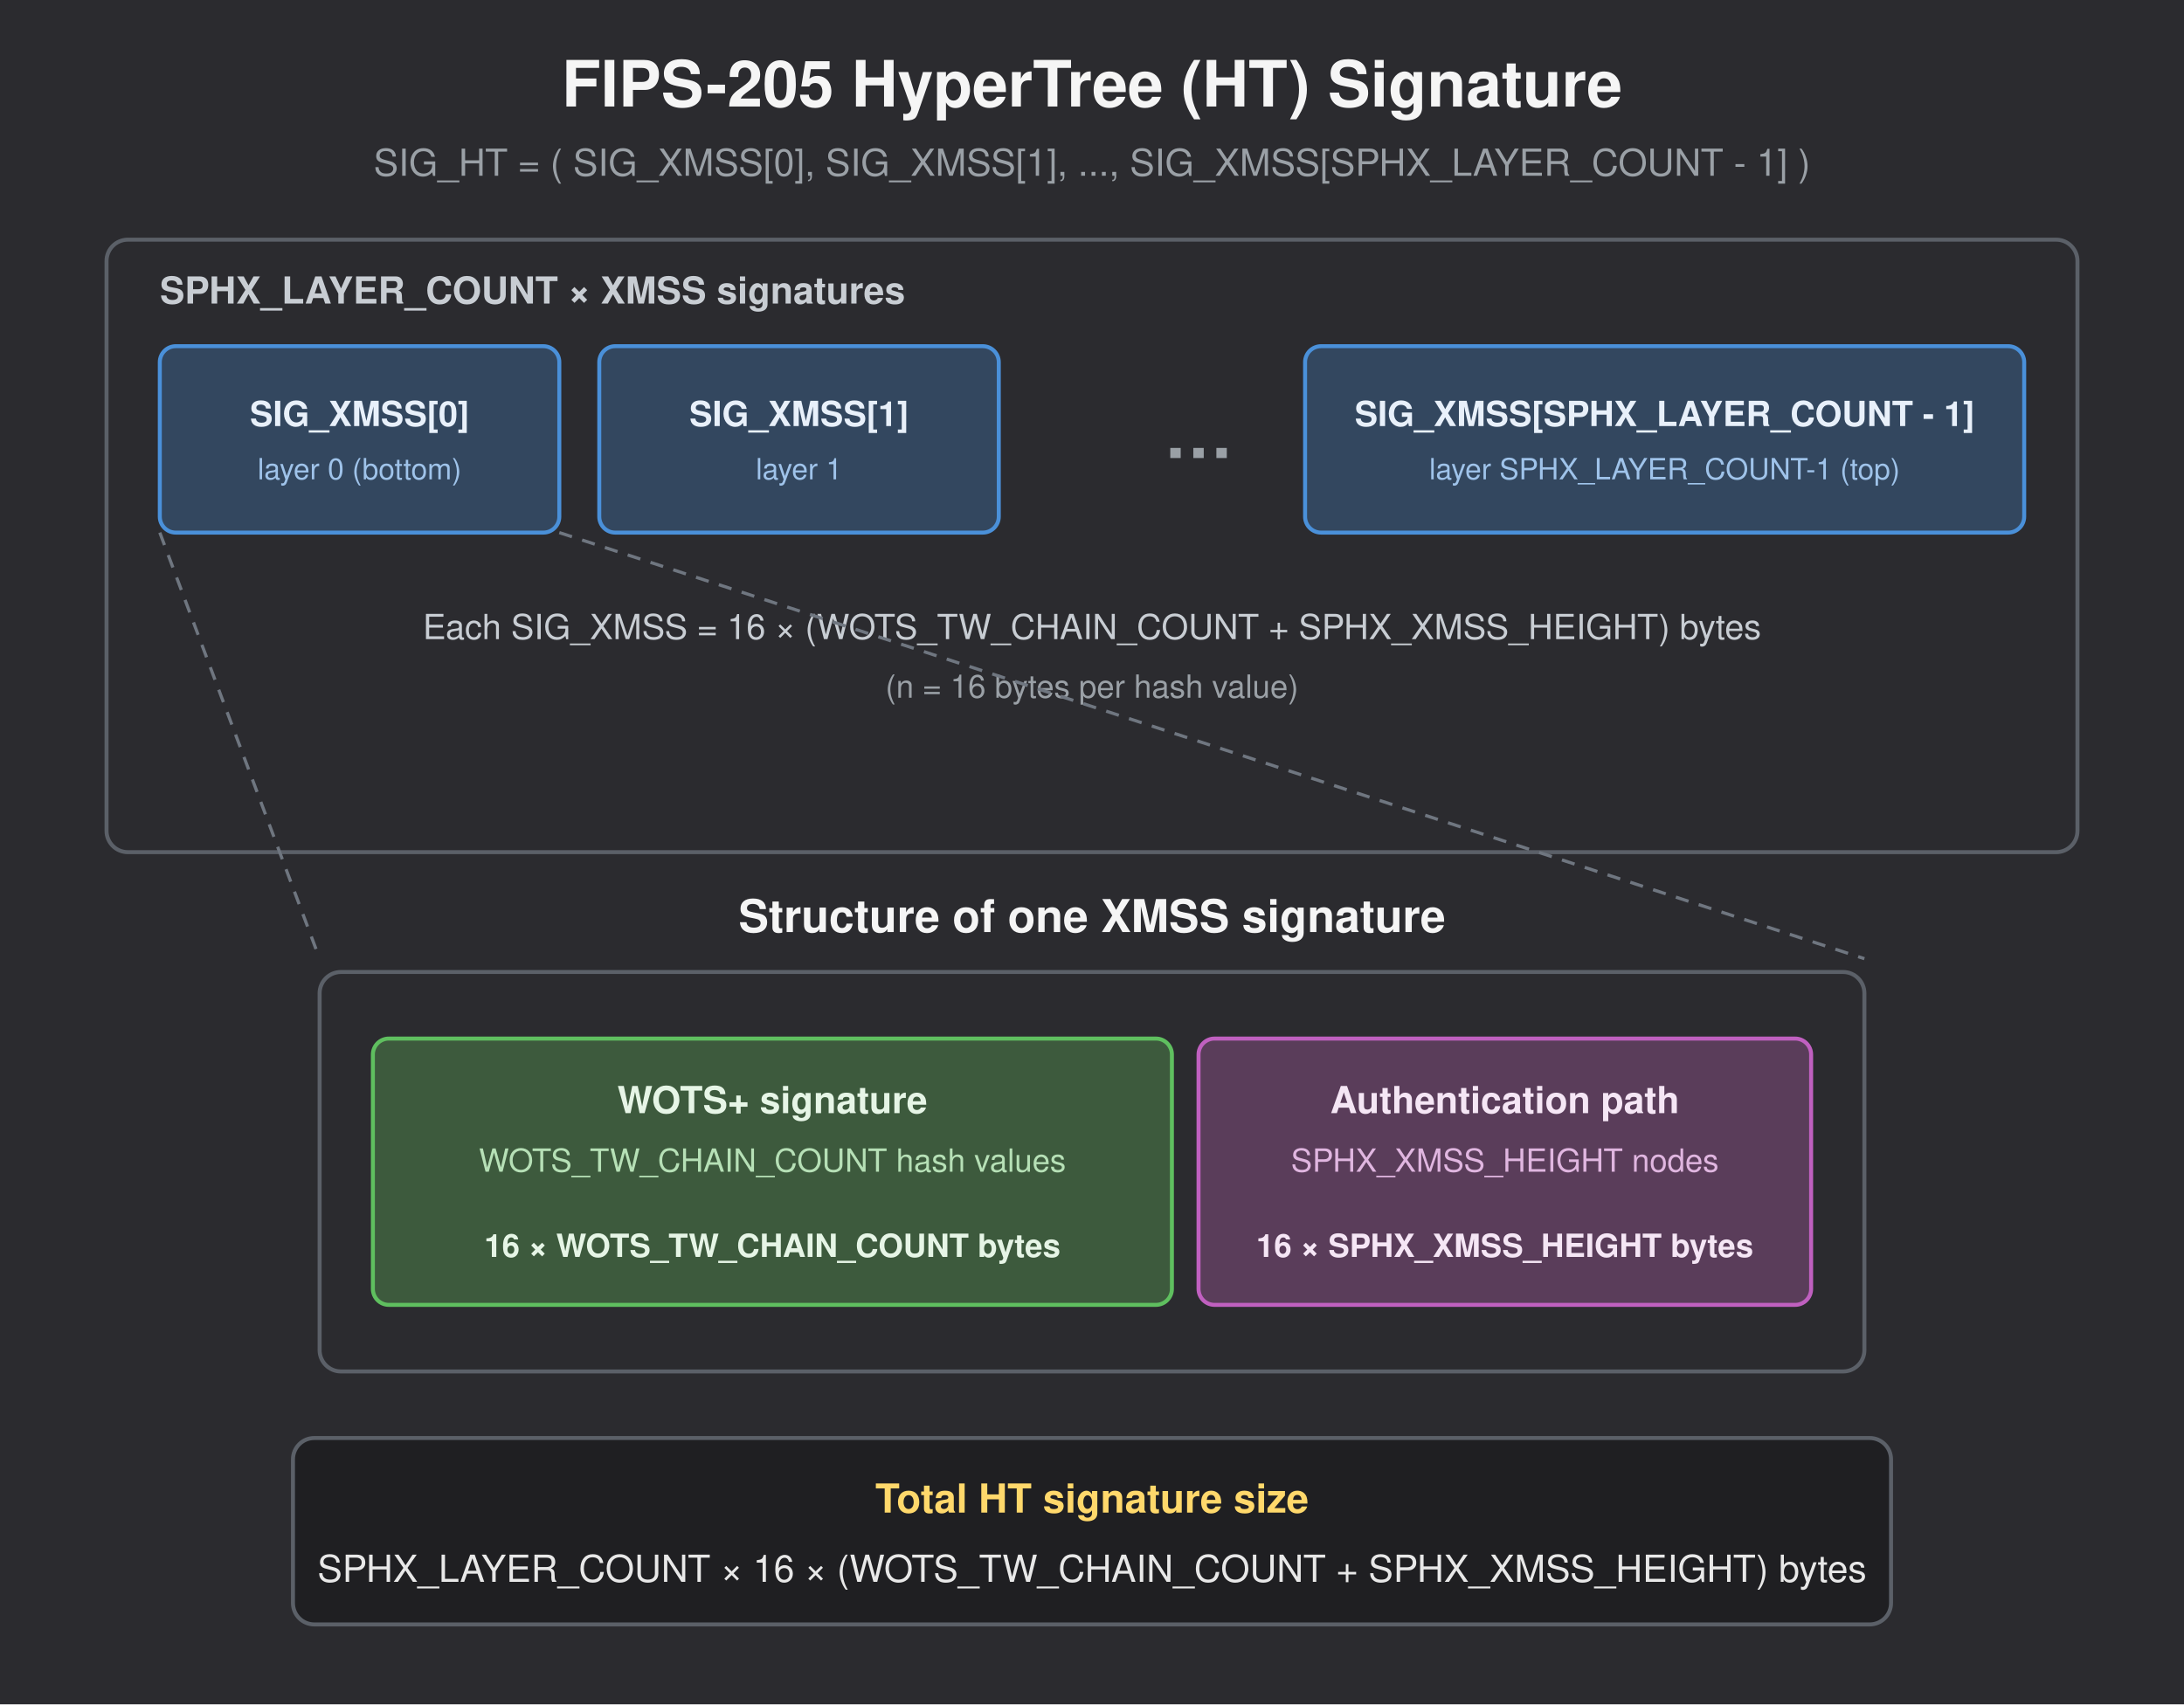
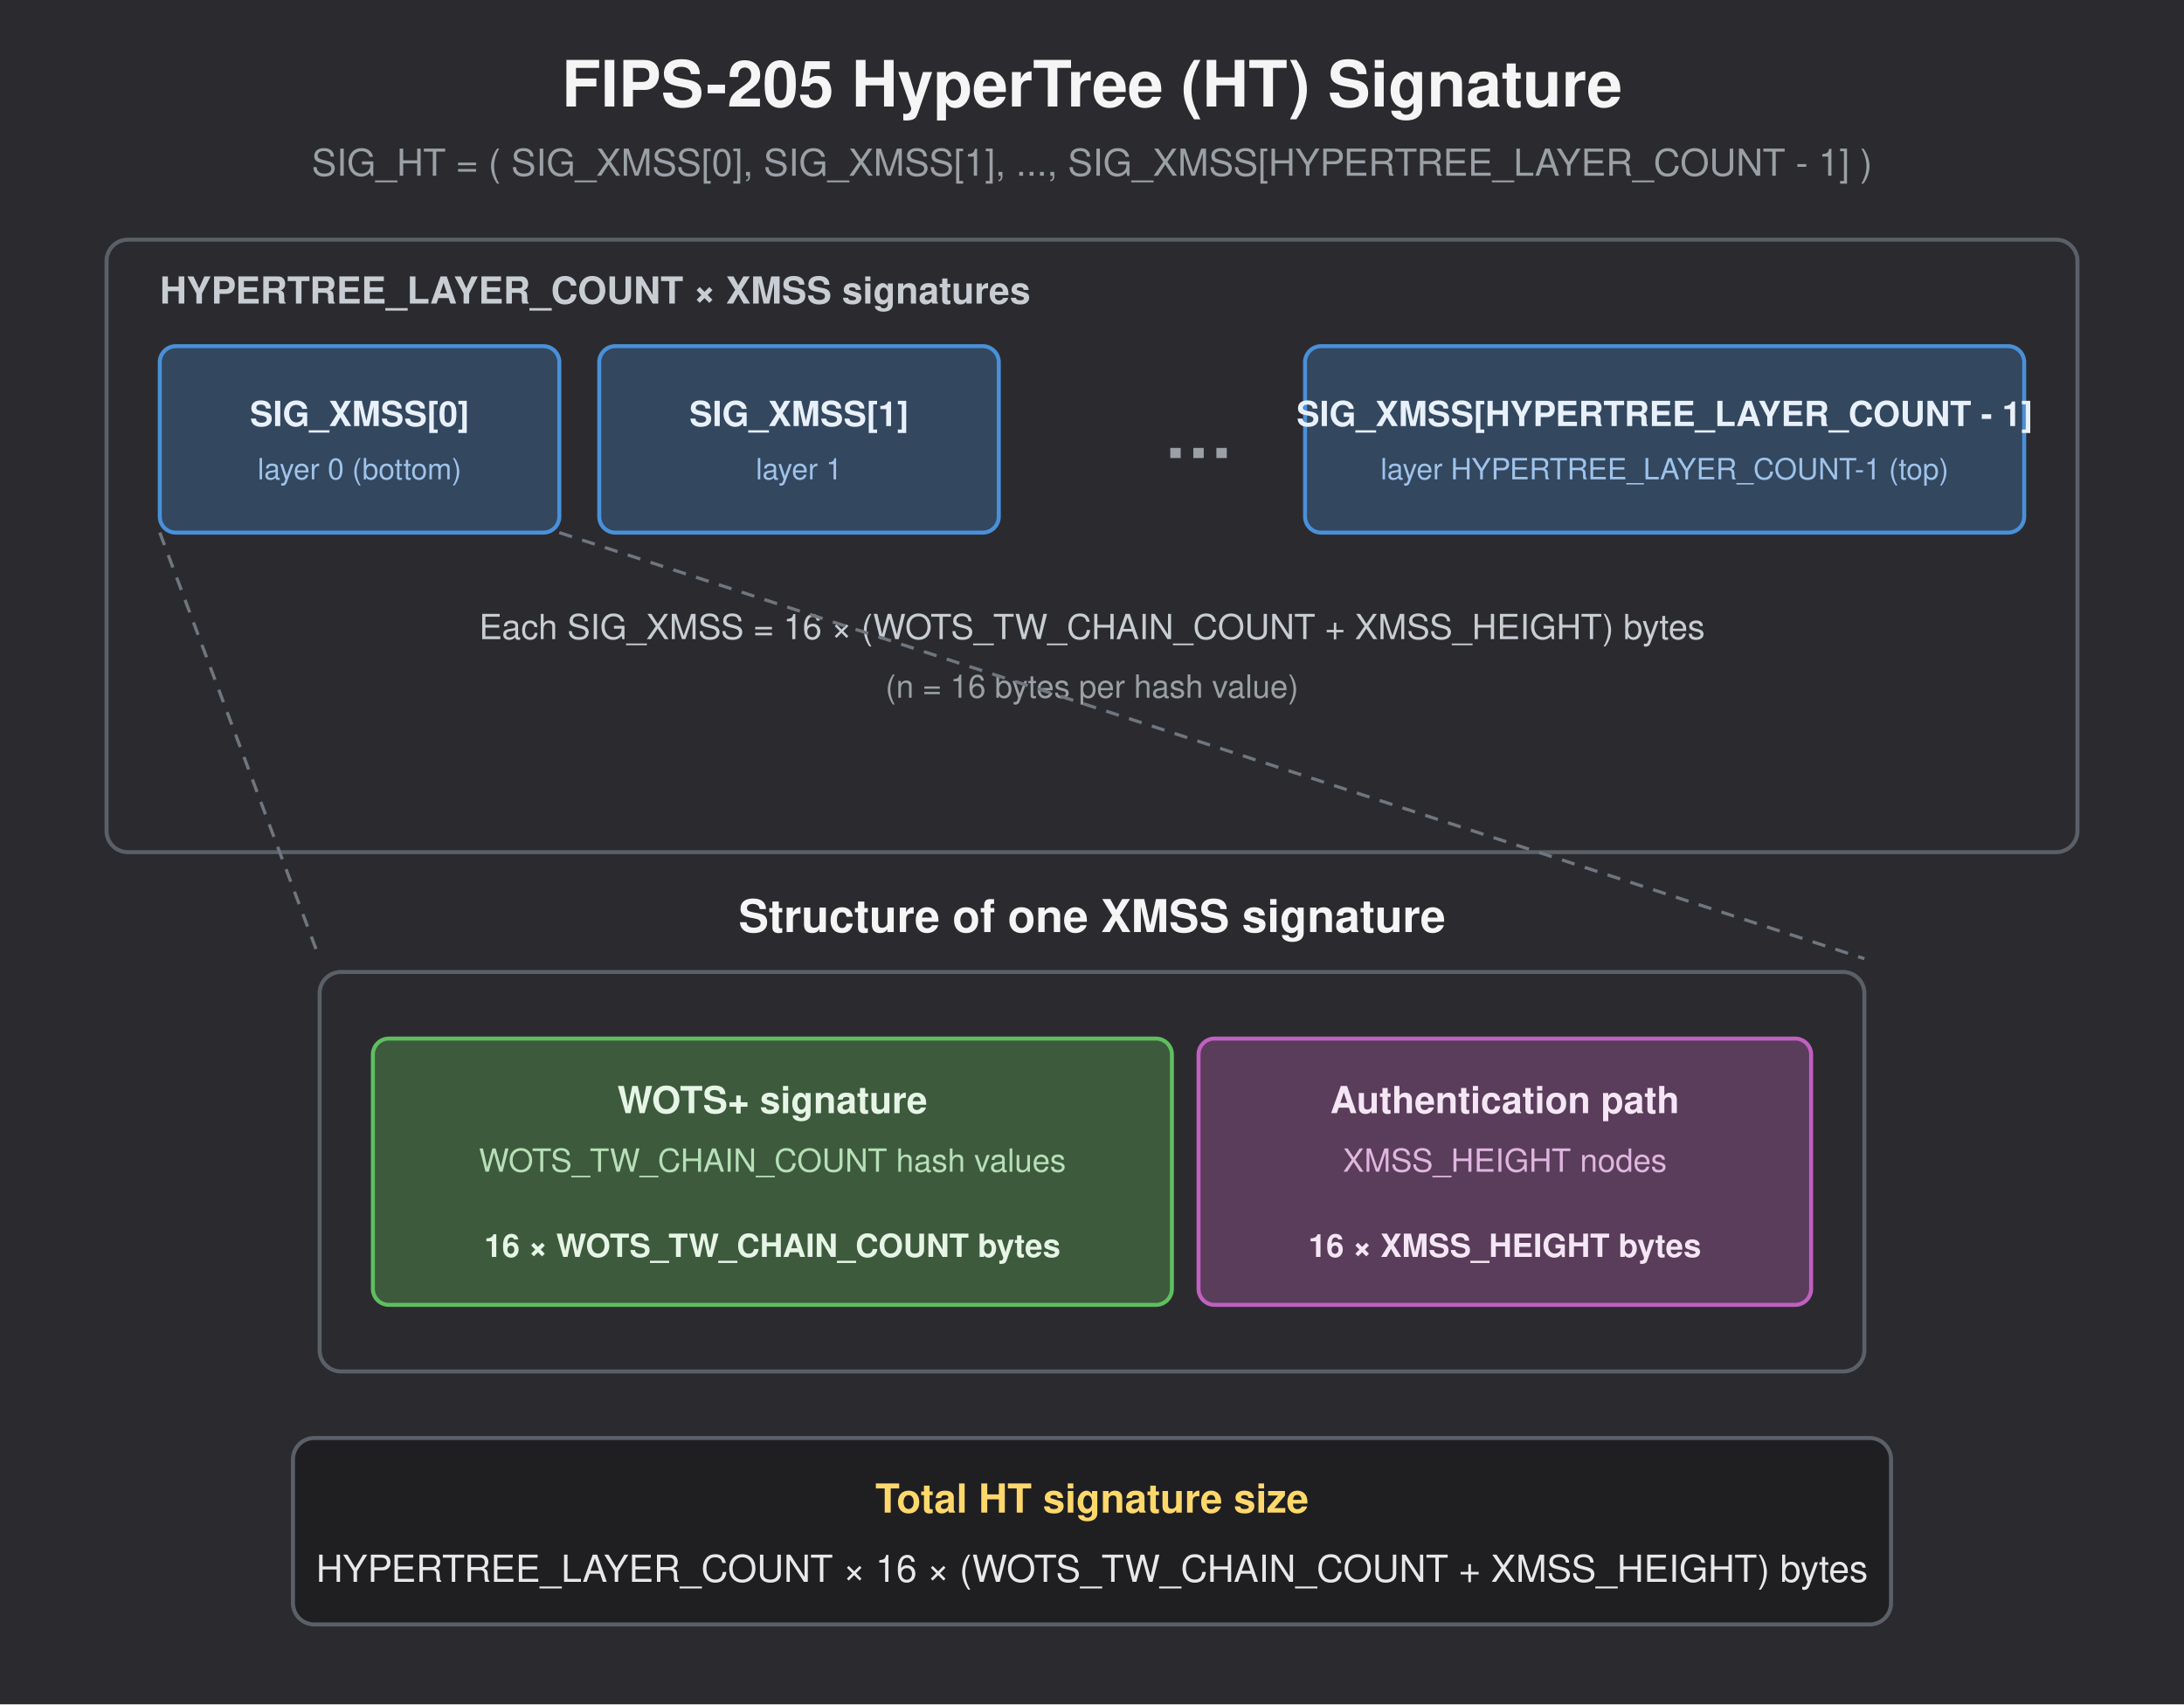
<svg xmlns="http://www.w3.org/2000/svg" width="820" height="640" viewBox="0 0 820 640" font-family="Segoe UI, Helvetica, Arial, sans-serif">
  <rect x="0" y="0" width="820" height="640" fill="#2b2b2f" />
  <text x="410" y="40" fill="#f5f5f5" font-size="24" font-weight="bold" text-anchor="middle">FIPS-205 HyperTree (HT) Signature</text>
-   <text x="410" y="66" fill="#9aa0a6" font-size="14" text-anchor="middle">SIG_HT = ( SIG_XMSS[0], SIG_XMSS[1], ..., SIG_XMSS[SPHX_LAYER_COUNT - 1] )</text>
+   <text x="410" y="66" fill="#9aa0a6" font-size="14" text-anchor="middle">SIG_HT = ( SIG_XMSS[0], SIG_XMSS[1], ..., SIG_XMSS[HYPERTREE_LAYER_COUNT - 1] )</text>
  <rect x="40" y="90" width="740" height="230" rx="8" fill="none" stroke="#5b6068" stroke-width="1.5" />
-   <text x="60" y="114" fill="#c8cdd3" font-size="14" font-weight="bold">SPHX_LAYER_COUNT × XMSS signatures</text>
+   <text x="60" y="114" fill="#c8cdd3" font-size="14" font-weight="bold">HYPERTREE_LAYER_COUNT × XMSS signatures</text>
  <rect x="60" y="130" width="150" height="70" rx="6" fill="#33475f" stroke="#4a90d9" stroke-width="1.5" />
  <text x="135" y="160" fill="#e8f0fa" font-size="13" font-weight="bold" text-anchor="middle">SIG_XMSS[0]</text>
  <text x="135" y="180" fill="#9fc3ea" font-size="11" text-anchor="middle">layer 0 (bottom)</text>
  <rect x="225" y="130" width="150" height="70" rx="6" fill="#33475f" stroke="#4a90d9" stroke-width="1.5" />
  <text x="300" y="160" fill="#e8f0fa" font-size="13" font-weight="bold" text-anchor="middle">SIG_XMSS[1]</text>
  <text x="300" y="180" fill="#9fc3ea" font-size="11" text-anchor="middle">layer 1</text>
  <text x="450" y="172" fill="#9aa0a6" font-size="26" text-anchor="middle" font-weight="bold">…</text>
  <rect x="490" y="130" width="270" height="70" rx="6" fill="#33475f" stroke="#4a90d9" stroke-width="1.5" />
-   <text x="625" y="160" fill="#e8f0fa" font-size="13" font-weight="bold" text-anchor="middle">SIG_XMSS[SPHX_LAYER_COUNT - 1]</text>
-   <text x="625" y="180" fill="#9fc3ea" font-size="11" text-anchor="middle">layer SPHX_LAYER_COUNT-1 (top)</text>
-   <text x="410" y="240" fill="#c8cdd3" font-size="13" text-anchor="middle">Each SIG_XMSS = 16 × (WOTS_TW_CHAIN_COUNT + SPHX_XMSS_HEIGHT) bytes</text>
+   <text x="625" y="160" fill="#e8f0fa" font-size="13" font-weight="bold" text-anchor="middle">SIG_XMSS[HYPERTREE_LAYER_COUNT - 1]</text>
+   <text x="625" y="180" fill="#9fc3ea" font-size="11" text-anchor="middle">layer HYPERTREE_LAYER_COUNT-1 (top)</text>
+   <text x="410" y="240" fill="#c8cdd3" font-size="13" text-anchor="middle">Each SIG_XMSS = 16 × (WOTS_TW_CHAIN_COUNT + XMSS_HEIGHT) bytes</text>
  <text x="410" y="262" fill="#9aa0a6" font-size="12" text-anchor="middle">(n = 16 bytes per hash value)</text>
  <line x1="60" y1="200" x2="120" y2="360" stroke="#6f7680" stroke-width="1.2" stroke-dasharray="5,4" />
  <line x1="210" y1="200" x2="700" y2="360" stroke="#6f7680" stroke-width="1.2" stroke-dasharray="5,4" />
  <text x="410" y="350" fill="#f5f5f5" font-size="17" font-weight="bold" text-anchor="middle">Structure of one XMSS signature</text>
  <rect x="120" y="365" width="580" height="150" rx="8" fill="none" stroke="#5b6068" stroke-width="1.5" />
  <rect x="140" y="390" width="300" height="100" rx="6" fill="#3d5a3d" stroke="#5fbf5f" stroke-width="1.5" />
  <text x="290" y="418" fill="#e6f5e6" font-size="14" font-weight="bold" text-anchor="middle">WOTS+ signature</text>
  <text x="290" y="440" fill="#b6e0b6" font-size="12" text-anchor="middle">WOTS_TW_CHAIN_COUNT hash values</text>
  <text x="290" y="472" fill="#e6f5e6" font-size="12" text-anchor="middle" font-weight="bold">16 × WOTS_TW_CHAIN_COUNT bytes</text>
  <rect x="450" y="390" width="230" height="100" rx="6" fill="#5a3d5a" stroke="#c060c0" stroke-width="1.5" />
  <text x="565" y="418" fill="#f5e6f5" font-size="14" font-weight="bold" text-anchor="middle">Authentication path</text>
-   <text x="565" y="440" fill="#e0b6e0" font-size="12" text-anchor="middle">SPHX_XMSS_HEIGHT nodes</text>
-   <text x="565" y="472" fill="#f5e6f5" font-size="12" text-anchor="middle" font-weight="bold">16 × SPHX_XMSS_HEIGHT bytes</text>
+   <text x="565" y="440" fill="#e0b6e0" font-size="12" text-anchor="middle">XMSS_HEIGHT nodes</text>
+   <text x="565" y="472" fill="#f5e6f5" font-size="12" text-anchor="middle" font-weight="bold">16 × XMSS_HEIGHT bytes</text>
  <rect x="110" y="540" width="600" height="70" rx="8" fill="#1f1f22" stroke="#5b6068" stroke-width="1.5" />
  <text x="410" y="568" fill="#ffd86b" font-size="15" font-weight="bold" text-anchor="middle">Total HT signature size</text>
  <text x="410" y="594" fill="#e8e8e8" font-size="14" text-anchor="middle">
-     SPHX_LAYER_COUNT × 16 × (WOTS_TW_CHAIN_COUNT + SPHX_XMSS_HEIGHT) bytes
+     HYPERTREE_LAYER_COUNT × 16 × (WOTS_TW_CHAIN_COUNT + XMSS_HEIGHT) bytes
  </text>
</svg>
